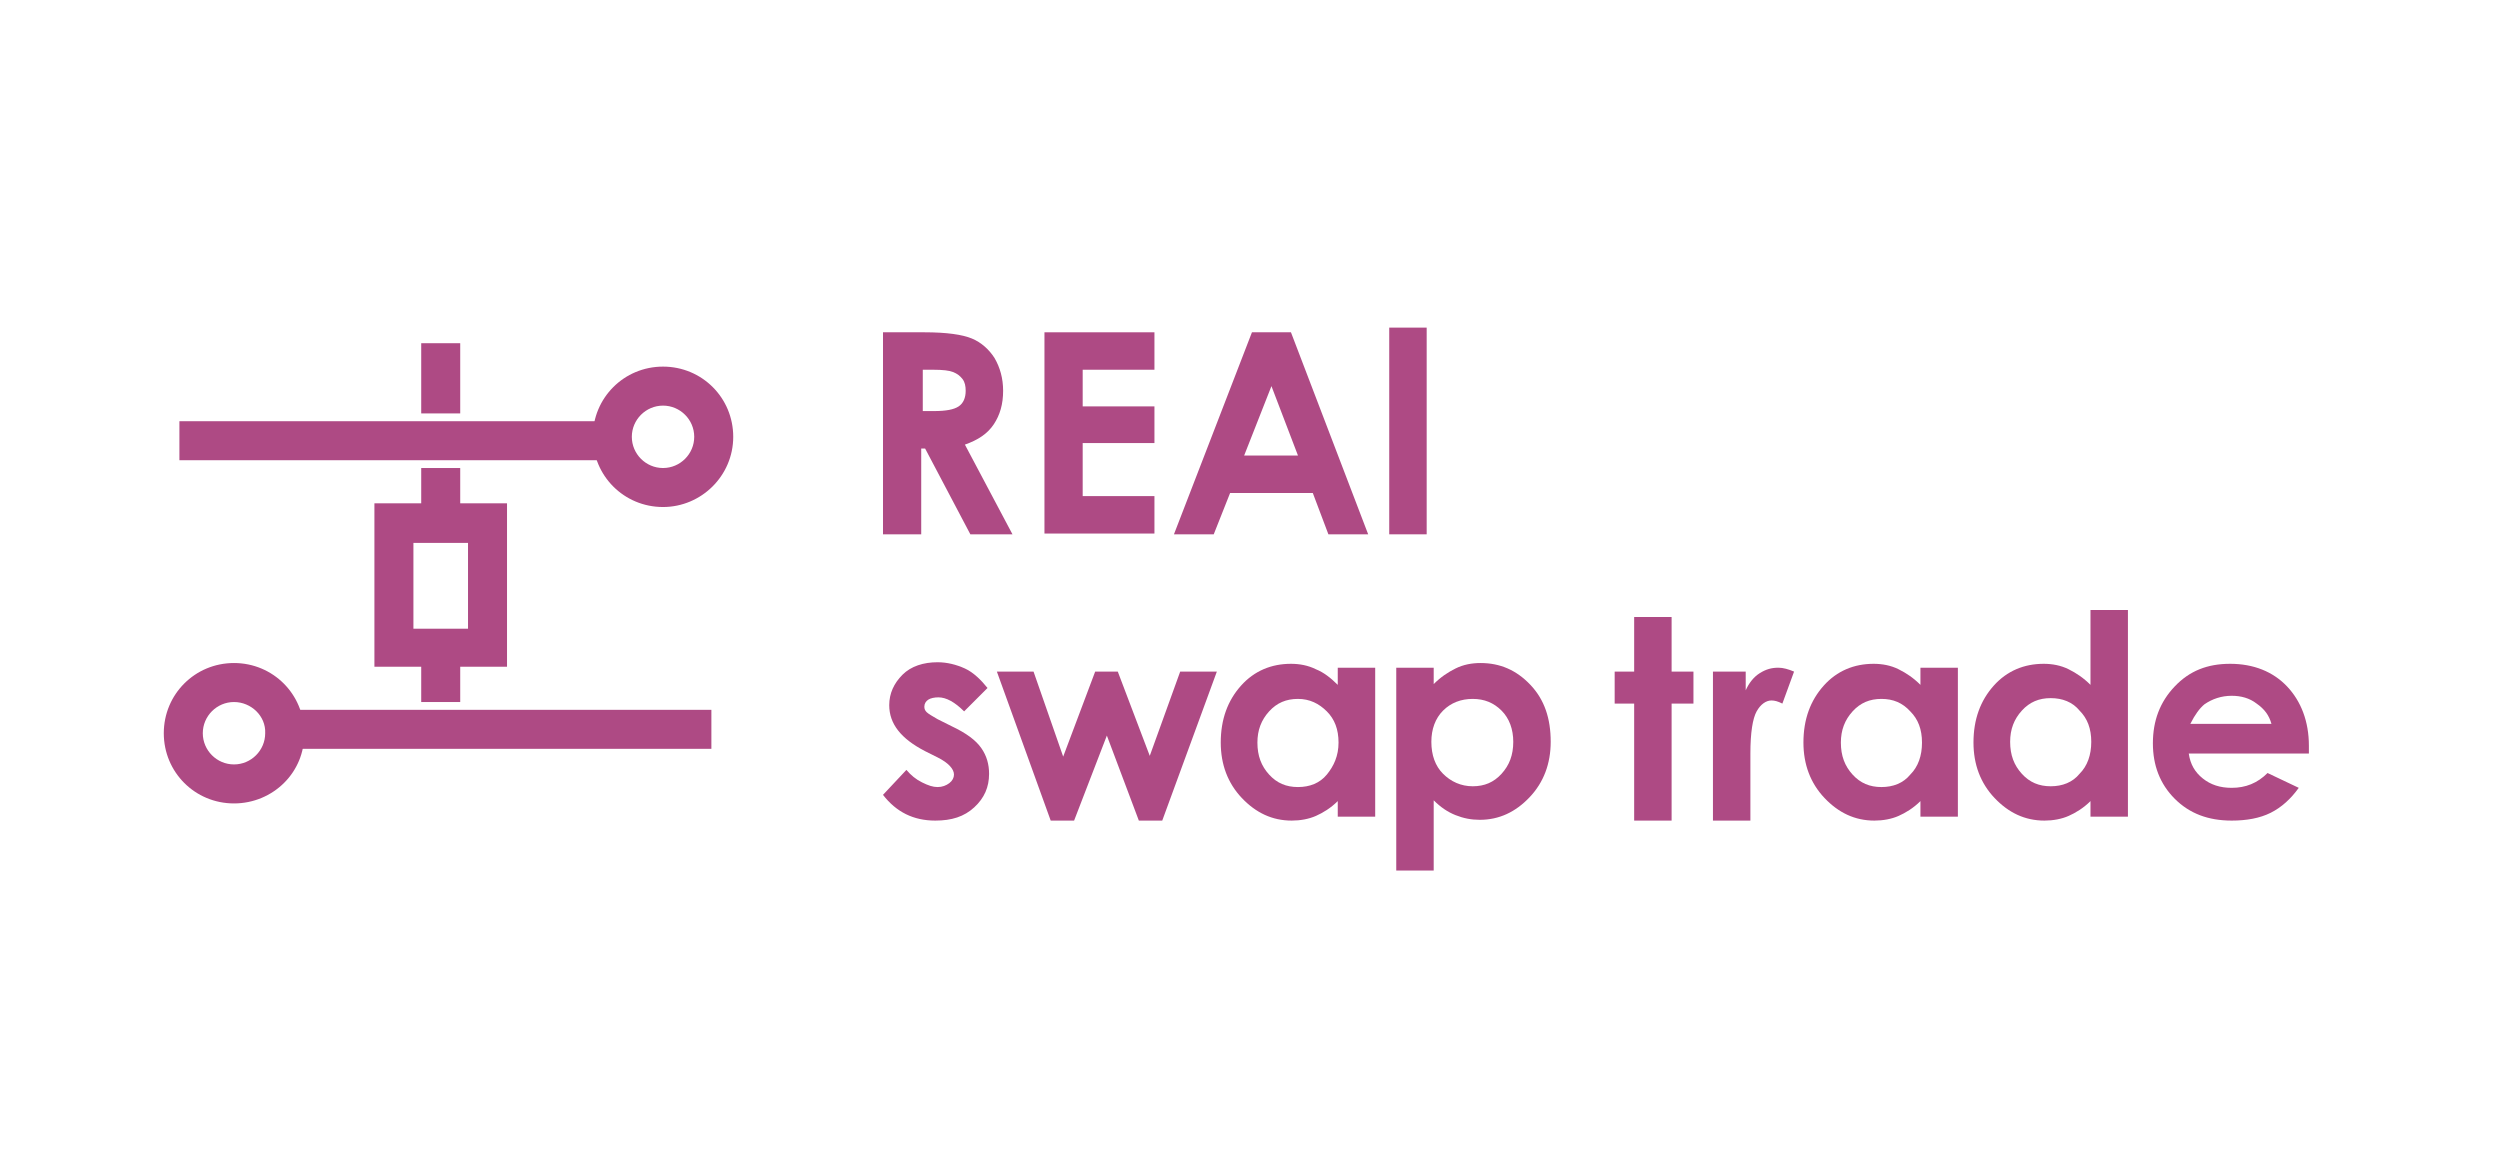
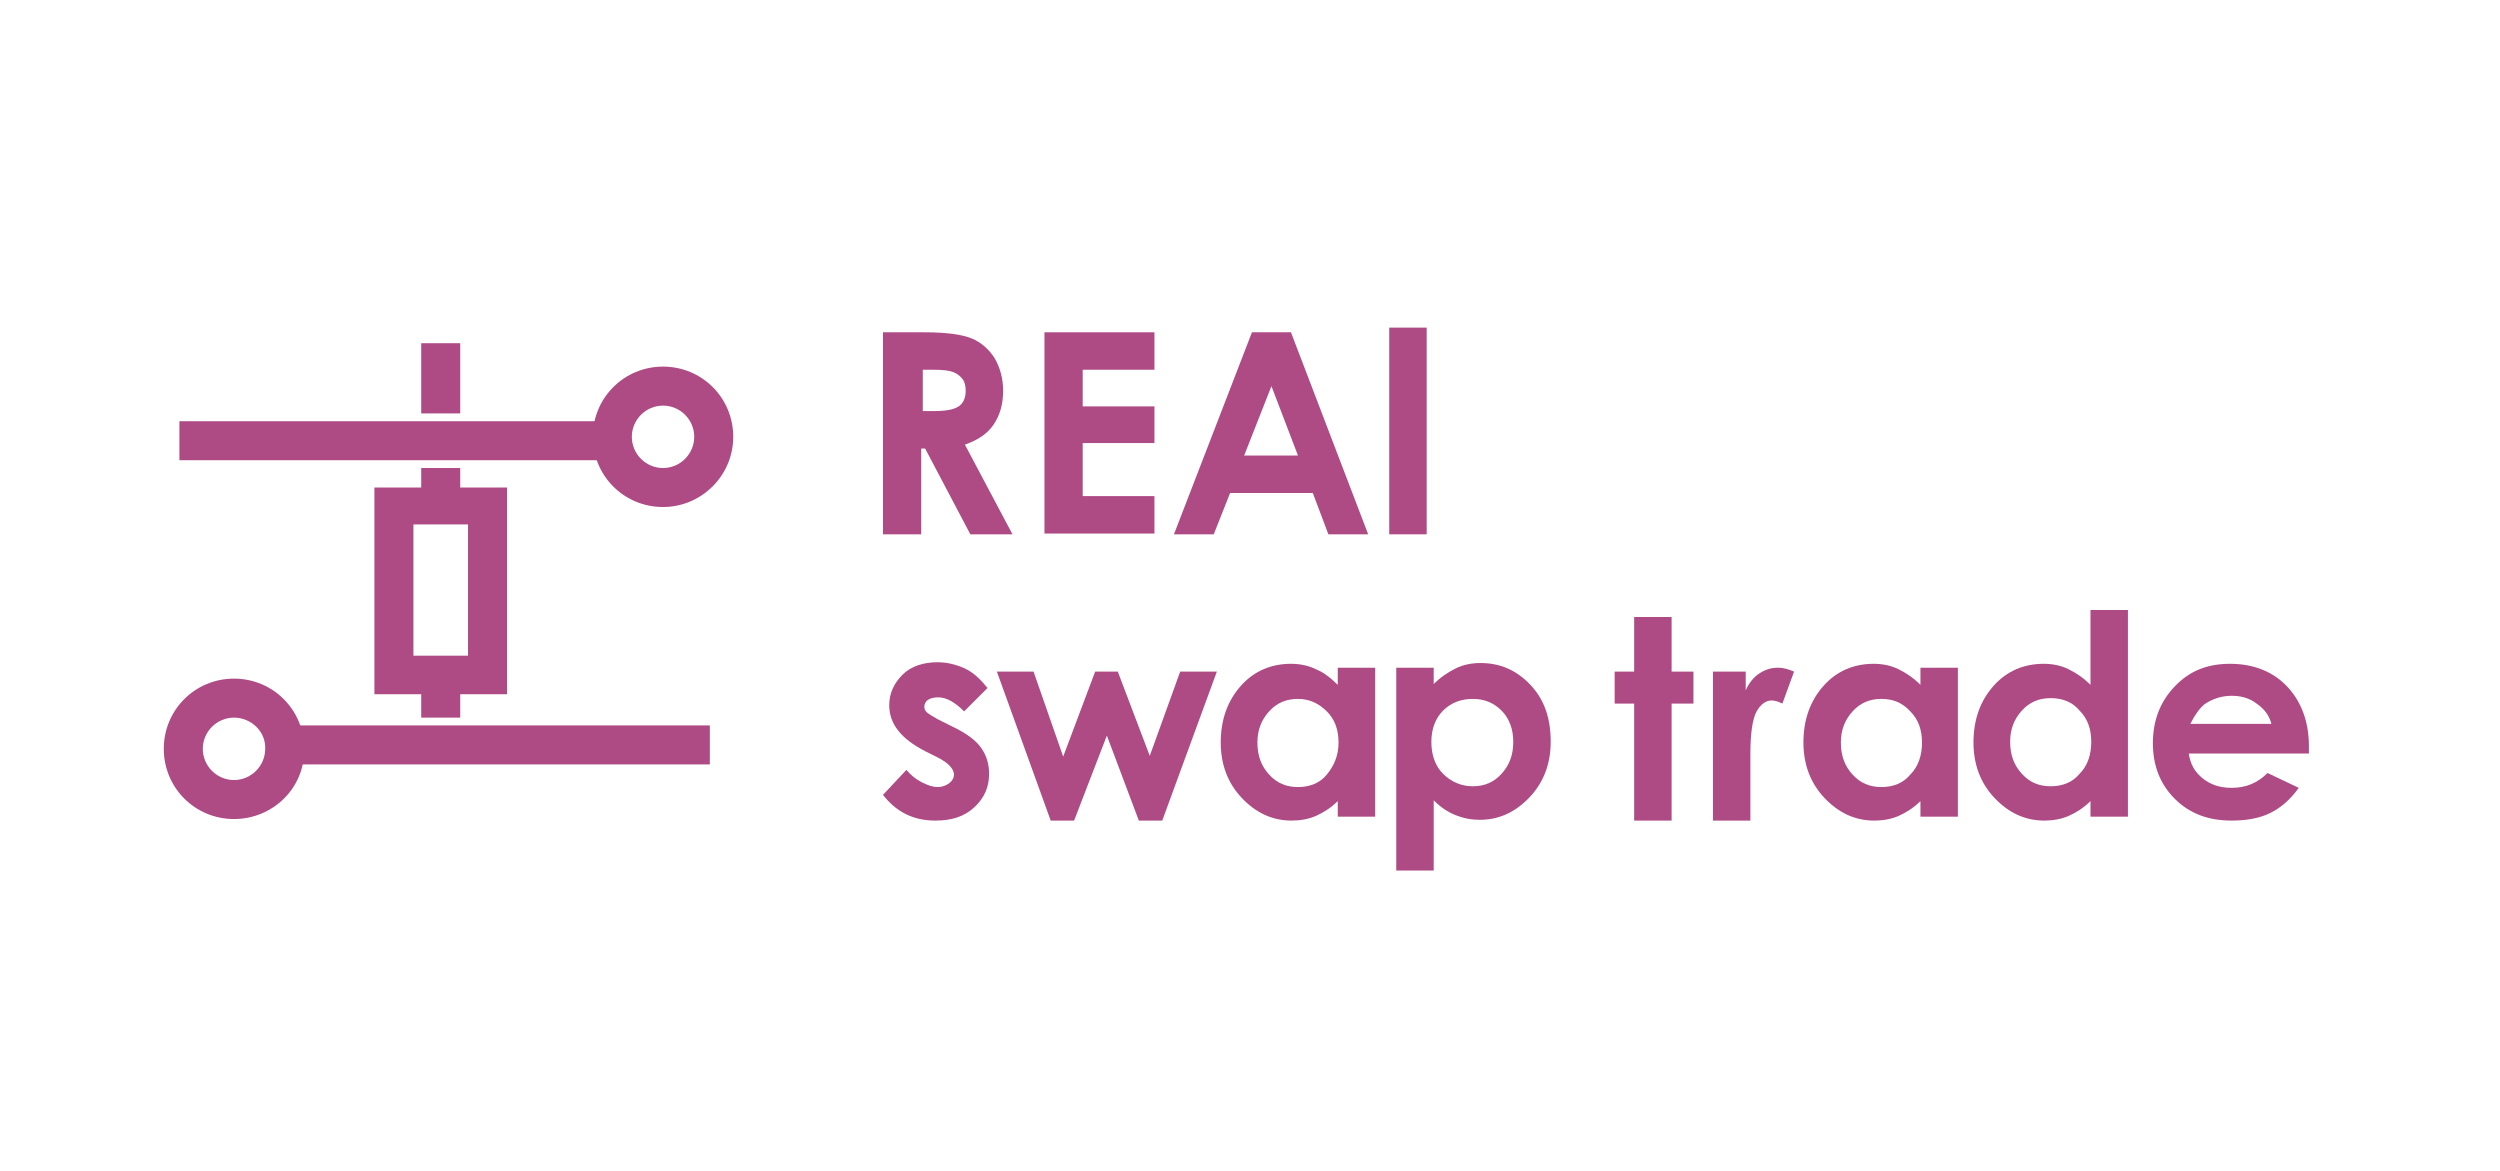
<svg xmlns="http://www.w3.org/2000/svg" style="isolation:isolate" viewBox="0 0 320.5 150" width="320.5" height="150">
  <defs>
-     <clipPath id="_clipPath_l0vSUzHHKNdhz1SUmQoRvjT2pa5H1pkC">
+     <clipPath id="_clipPath_kbbglfhIh88RN3YMQJ46tuWMuuRNgvC2">
      <rect width="320.5" height="150" />
    </clipPath>
  </defs>
-   <g clip-path="url(#_clipPath_l0vSUzHHKNdhz1SUmQoRvjT2pa5H1pkC)">
+   <g clip-path="url(#_clipPath_kbbglfhIh88RN3YMQJ46tuWMuuRNgvC2)">
    <g>
      <g>
        <g>
          <g>
            <path d=" M 85 65 C 80 65 76 61 76 56 C 76 51 80 47 85 47 C 90 47 94 51 94 56 C 94 61 89.9 65 85 65 Z  M 85 52 C 82.8 52 81 53.8 81 56 C 81 58.2 82.8 60 85 60 C 87.2 60 89 58.2 89 56 C 89 53.8 87.2 52 85 52 Z " fill="rgb(174,74,132)" />
          </g>
          <g>
            <rect x="23" y="54" width="54.2" height="5" transform="matrix(1,0,0,1,0,0)" fill="rgb(174,74,132)" />
          </g>
          <g>
-             <path d=" M 29.998 103 C 24.998 103 20.998 99 20.998 94 C 20.998 89 24.998 85 29.998 85 C 34.998 85 38.998 89 38.998 94 C 39.098 99 34.998 103 29.998 103 Z  M 29.998 90 C 27.798 90 25.998 91.8 25.998 94 C 25.998 96.2 27.798 98 29.998 98 C 32.198 98 33.998 96.2 33.998 94 C 34.098 91.8 32.198 90 29.998 90 Z " fill="rgb(174,74,132)" />
+             <path d=" M 29.998 105 C 24.998 105 20.998 101 20.998 96 C 20.998 91 24.998 87 29.998 87 C 34.998 87 38.998 91 38.998 96 C 39.098 101 34.998 105 29.998 105 Z  M 29.998 92 C 27.798 92 25.998 93.8 25.998 96 C 25.998 98.2 27.798 100 29.998 100 C 32.198 100 33.998 98.2 33.998 96 C 34.098 93.8 32.198 92 29.998 92 Z " fill="rgb(174,74,132)" />
          </g>
          <g>
-             <rect x="37" y="91" width="54.2" height="5" transform="matrix(1,0,0,1,0,0)" fill="rgb(174,74,132)" />
+             <rect x="36.8" y="93" width="54.2" height="5" transform="matrix(1,0,0,1,0,0)" fill="rgb(174,74,132)" />
          </g>
        </g>
      </g>
    </g>
-     <path d=" M 65 85.475 L 48 85.475 L 48 64.525 L 65 64.525 L 65 85.475 Z  M 53 80.6 L 60 80.6 L 60 77.5 L 60 69.6 L 53 69.6 L 53 80.6 Z " fill="rgb(174,74,132)" />
+     <path d=" M 65 89 L 48 89 L 48 62.5 L 65 62.5 L 65 89 Z  M 53 84.058 L 60 84.058 L 60 78.912 L 60 67.232 L 53 67.232 L 53 84.058 Z " fill="rgb(174,74,132)" />
    <rect x="54" y="60" width="5" height="5" transform="matrix(1,0,0,1,0,0)" fill="rgb(174,74,132)" />
-     <rect x="54" y="85" width="5" height="5" transform="matrix(1,0,0,1,0,0)" fill="rgb(174,74,132)" />
+     <rect x="54" y="88" width="5" height="4" transform="matrix(1,0,0,1,0,0)" fill="rgb(174,74,132)" />
    <rect x="54" y="44" width="5" height="9" transform="matrix(1,0,0,1,0,0)" fill="rgb(174,74,132)" />
    <g>
      <path d=" M 113.3 42.6 L 118.5 42.6 C 121.4 42.6 123.4 42.9 124.6 43.4 C 125.8 43.9 126.8 44.8 127.5 45.9 C 128.2 47.1 128.6 48.5 128.6 50.1 C 128.6 51.8 128.2 53.2 127.4 54.4 C 126.6 55.6 125.4 56.4 123.7 57 L 129.8 68.5 L 124.4 68.5 L 118.6 57.5 L 118.1 57.5 L 118.1 68.5 L 113.2 68.5 L 113.2 42.6 L 113.3 42.6 Z  M 118.2 52.7 L 119.7 52.7 C 121.3 52.7 122.3 52.5 122.9 52.1 C 123.5 51.7 123.8 51 123.8 50.1 C 123.8 49.5 123.7 49 123.4 48.6 C 123.1 48.2 122.7 47.9 122.2 47.7 C 121.7 47.5 120.9 47.4 119.6 47.4 L 118.3 47.4 L 118.3 52.7 L 118.2 52.7 Z " fill="rgb(174,74,132)" />
      <path d=" M 133.9 42.6 L 148 42.6 L 148 47.4 L 138.8 47.4 L 138.8 52.1 L 148 52.1 L 148 56.8 L 138.8 56.8 L 138.8 63.6 L 148 63.6 L 148 68.4 L 133.9 68.4 L 133.9 42.6 Z " fill="rgb(174,74,132)" />
      <path d=" M 160.5 42.6 L 165.5 42.6 L 175.4 68.5 L 170.3 68.5 L 168.3 63.2 L 157.7 63.2 L 155.6 68.5 L 150.5 68.5 L 160.5 42.6 Z  M 163 49.5 L 159.5 58.4 L 166.4 58.4 L 163 49.5 Z " fill="rgb(174,74,132)" />
      <path d=" M 178.1 42 L 182.9 42 L 182.9 68.5 L 178.1 68.5 L 178.1 42 Z " fill="rgb(174,74,132)" />
      <path d=" M 126.6 88.2 L 123.6 91.2 C 122.4 90 121.3 89.4 120.3 89.4 C 119.8 89.4 119.3 89.5 119 89.7 C 118.7 89.9 118.5 90.2 118.5 90.6 C 118.5 90.9 118.6 91.1 118.8 91.3 C 119 91.5 119.5 91.8 120.2 92.2 L 122 93.1 C 123.9 94 125.1 94.9 125.8 95.9 C 126.5 96.9 126.8 98 126.8 99.2 C 126.8 100.9 126.2 102.3 124.9 103.5 C 123.6 104.7 122 105.2 119.9 105.2 C 117.1 105.2 114.9 104.1 113.2 101.9 L 116.2 98.7 C 116.8 99.4 117.4 99.9 118.2 100.3 C 119 100.7 119.6 100.9 120.2 100.9 C 120.8 100.9 121.3 100.7 121.7 100.4 C 122.1 100.1 122.3 99.7 122.3 99.3 C 122.3 98.6 121.6 97.8 120.2 97.1 L 118.6 96.3 C 115.5 94.7 114 92.8 114 90.4 C 114 88.9 114.6 87.6 115.7 86.5 C 116.8 85.4 118.4 84.9 120.2 84.9 C 121.4 84.9 122.6 85.2 123.7 85.7 C 124.8 86.2 125.8 87.2 126.6 88.2 Z " fill="rgb(174,74,132)" />
      <path d=" M 171.5 85.6 L 176.3 85.6 L 176.3 104.7 L 171.5 104.7 L 171.5 102.7 C 170.6 103.6 169.6 104.2 168.7 104.6 C 167.8 105 166.7 105.2 165.6 105.2 C 163.1 105.2 161 104.2 159.2 102.3 C 157.4 100.4 156.5 98 156.5 95.2 C 156.5 92.2 157.4 89.8 159.1 87.9 C 160.8 86 163 85.1 165.5 85.1 C 166.6 85.1 167.7 85.3 168.7 85.8 C 169.7 86.2 170.6 86.9 171.5 87.8 L 171.5 85.6 Z  M 166.4 89.6 C 164.9 89.6 163.7 90.1 162.7 91.2 C 161.7 92.3 161.2 93.6 161.2 95.2 C 161.2 96.9 161.7 98.2 162.7 99.3 C 163.7 100.4 164.9 100.9 166.4 100.9 C 167.9 100.9 169.2 100.4 170.1 99.3 C 171 98.2 171.6 96.9 171.6 95.2 C 171.6 93.5 171.1 92.2 170.1 91.2 C 169.1 90.2 167.9 89.6 166.4 89.6 Z " fill="rgb(174,74,132)" />
      <path d=" M 209.5 79.1 L 214.3 79.1 L 214.3 86.1 L 217.1 86.1 L 217.1 90.2 L 214.3 90.2 L 214.3 105.2 L 209.5 105.2 L 209.5 90.2 L 207 90.2 L 207 86.1 L 209.5 86.1 L 209.5 79.1 Z " fill="rgb(174,74,132)" />
      <path d=" M 219.7 86.1 L 223.8 86.1 L 223.8 88.5 C 224.2 87.6 224.8 86.8 225.6 86.3 C 226.4 85.8 227.1 85.6 228 85.6 C 228.6 85.6 229.3 85.8 230 86.1 L 228.5 90.2 C 227.9 89.9 227.5 89.8 227.1 89.8 C 226.4 89.8 225.7 90.3 225.2 91.2 C 224.7 92.1 224.4 93.9 224.4 96.6 L 224.4 97.5 L 224.4 105.2 L 219.6 105.2 L 219.6 86.1 L 219.7 86.1 Z " fill="rgb(174,74,132)" />
      <path d=" M 246.2 85.6 L 251 85.6 L 251 104.7 L 246.2 104.7 L 246.2 102.7 C 245.3 103.6 244.3 104.2 243.4 104.6 C 242.5 105 241.4 105.2 240.3 105.2 C 237.8 105.2 235.7 104.2 233.9 102.3 C 232.1 100.4 231.2 98 231.2 95.2 C 231.2 92.2 232.1 89.8 233.8 87.9 C 235.5 86 237.7 85.1 240.2 85.1 C 241.3 85.1 242.4 85.3 243.4 85.8 C 244.4 86.3 245.3 86.9 246.2 87.8 L 246.2 85.6 Z  M 241.2 89.6 C 239.7 89.6 238.5 90.1 237.5 91.2 C 236.5 92.3 236 93.6 236 95.2 C 236 96.9 236.5 98.2 237.5 99.3 C 238.5 100.4 239.7 100.9 241.2 100.9 C 242.7 100.9 244 100.4 244.9 99.3 C 245.9 98.3 246.4 96.9 246.4 95.2 C 246.4 93.5 245.9 92.2 244.9 91.2 C 243.9 90.1 242.7 89.6 241.2 89.6 Z " fill="rgb(174,74,132)" />
      <path d=" M 268 78.2 L 272.8 78.2 L 272.8 104.7 L 268 104.7 L 268 102.7 C 267.1 103.6 266.1 104.2 265.2 104.6 C 264.3 105 263.2 105.2 262.1 105.2 C 259.6 105.2 257.5 104.2 255.7 102.3 C 253.9 100.4 253 98 253 95.2 C 253 92.2 253.9 89.8 255.6 87.9 C 257.3 86 259.5 85.1 262 85.1 C 263.1 85.1 264.2 85.3 265.2 85.8 C 266.2 86.3 267.1 86.9 268 87.8 L 268 78.2 Z  M 262.9 89.5 C 261.4 89.5 260.2 90 259.2 91.1 C 258.2 92.2 257.7 93.5 257.7 95.1 C 257.7 96.8 258.2 98.1 259.2 99.2 C 260.2 100.3 261.4 100.8 262.9 100.8 C 264.4 100.8 265.7 100.3 266.6 99.2 C 267.6 98.2 268.1 96.8 268.1 95.1 C 268.1 93.4 267.6 92.1 266.6 91.1 C 265.7 90 264.4 89.5 262.9 89.5 Z " fill="rgb(174,74,132)" />
      <path d=" M 296 96.6 L 280.6 96.6 C 280.8 98 281.4 99 282.4 99.8 C 283.4 100.6 284.6 101 286.1 101 C 287.9 101 289.4 100.4 290.7 99.1 L 294.7 101 C 293.7 102.4 292.5 103.5 291.1 104.2 C 289.7 104.9 288 105.2 286.1 105.2 C 283.1 105.2 280.7 104.3 278.8 102.4 C 276.9 100.5 276 98.1 276 95.3 C 276 92.4 276.9 90 278.8 88 C 280.7 86 283 85.1 285.9 85.1 C 288.9 85.1 291.4 86.1 293.2 88 C 295 89.9 296 92.5 296 95.6 L 296 96.6 Z  M 291.2 92.8 C 290.9 91.7 290.3 90.9 289.3 90.2 C 288.4 89.5 287.3 89.2 286.1 89.2 C 284.8 89.2 283.6 89.6 282.6 90.3 C 282 90.8 281.4 91.6 280.8 92.8 L 291.2 92.8 Z " fill="rgb(174,74,132)" />
    </g>
    <path d=" M 127.8 86.1 L 132.5 86.1 L 136.3 97 L 140.4 86.1 L 143.3 86.1 L 147.4 96.9 L 151.3 86.1 L 156 86.1 L 149 105.2 L 146 105.2 L 141.9 94.3 L 137.7 105.2 L 134.7 105.2 L 127.8 86.1 Z " fill="rgb(174,74,132)" />
    <path d=" M 183.8 85.6 L 183.8 87.7 C 184.7 86.8 185.6 86.2 186.6 85.7 C 187.6 85.2 188.7 85 189.8 85 C 192.3 85 194.4 85.9 196.2 87.8 C 198 89.7 198.8 92.1 198.8 95.1 C 198.8 97.9 197.9 100.3 196.1 102.2 C 194.3 104.1 192.2 105.1 189.7 105.1 C 188.6 105.1 187.6 104.9 186.6 104.5 C 185.6 104.1 184.7 103.5 183.8 102.6 L 183.8 111.6 L 179 111.6 L 179 85.6 L 183.8 85.6 Z  M 188.8 89.6 C 187.3 89.6 186 90.1 185 91.1 C 184 92.1 183.5 93.5 183.5 95.1 C 183.5 96.8 184 98.2 185 99.2 C 186 100.2 187.3 100.8 188.8 100.8 C 190.3 100.8 191.5 100.3 192.5 99.2 C 193.5 98.1 194 96.8 194 95.1 C 194 93.5 193.5 92.1 192.5 91.1 C 191.5 90.1 190.3 89.6 188.8 89.6 Z " fill="rgb(174,74,132)" />
  </g>
</svg>
